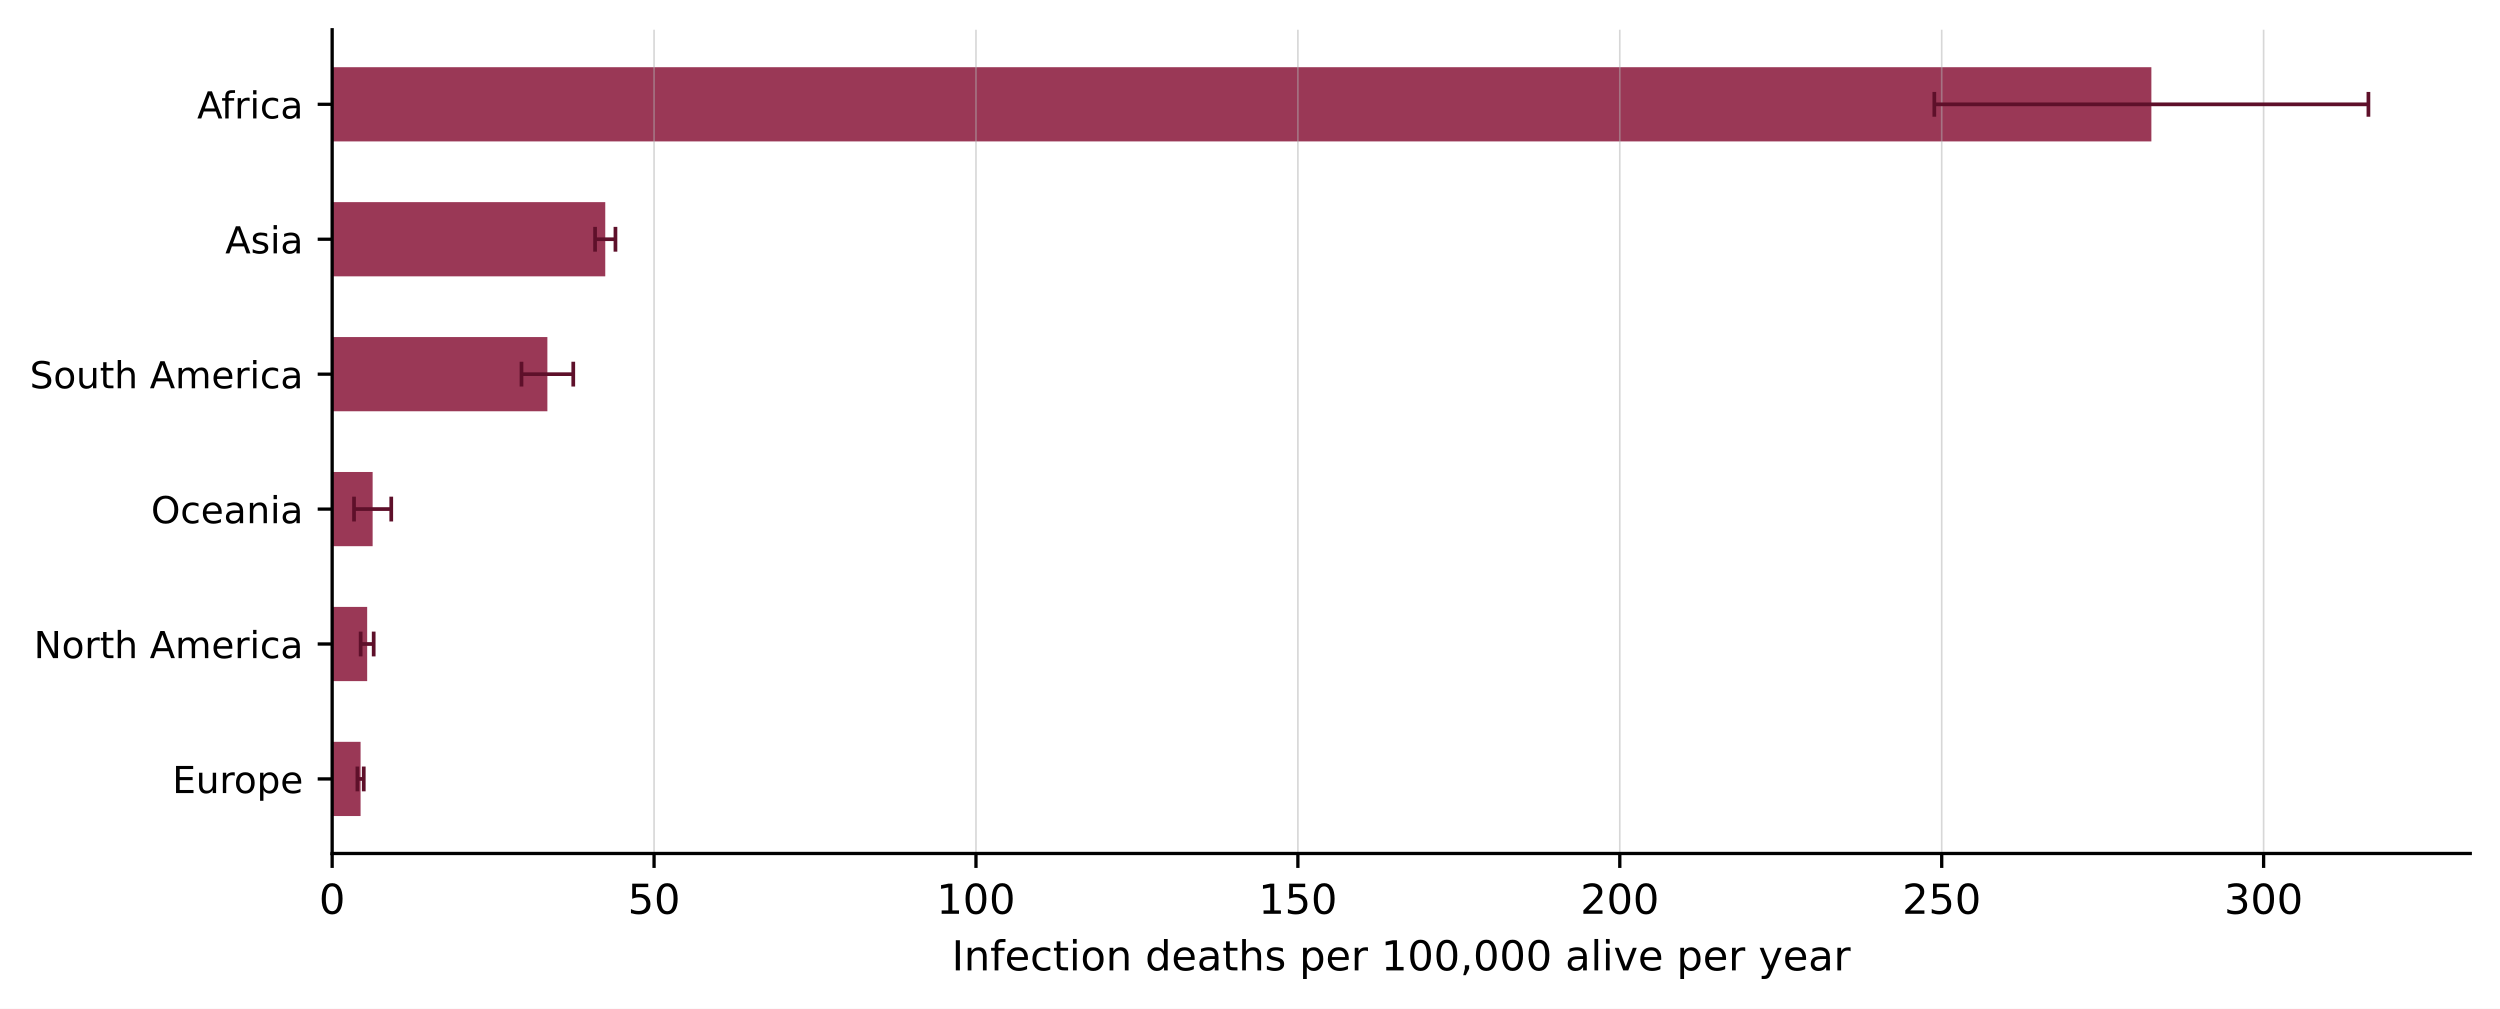
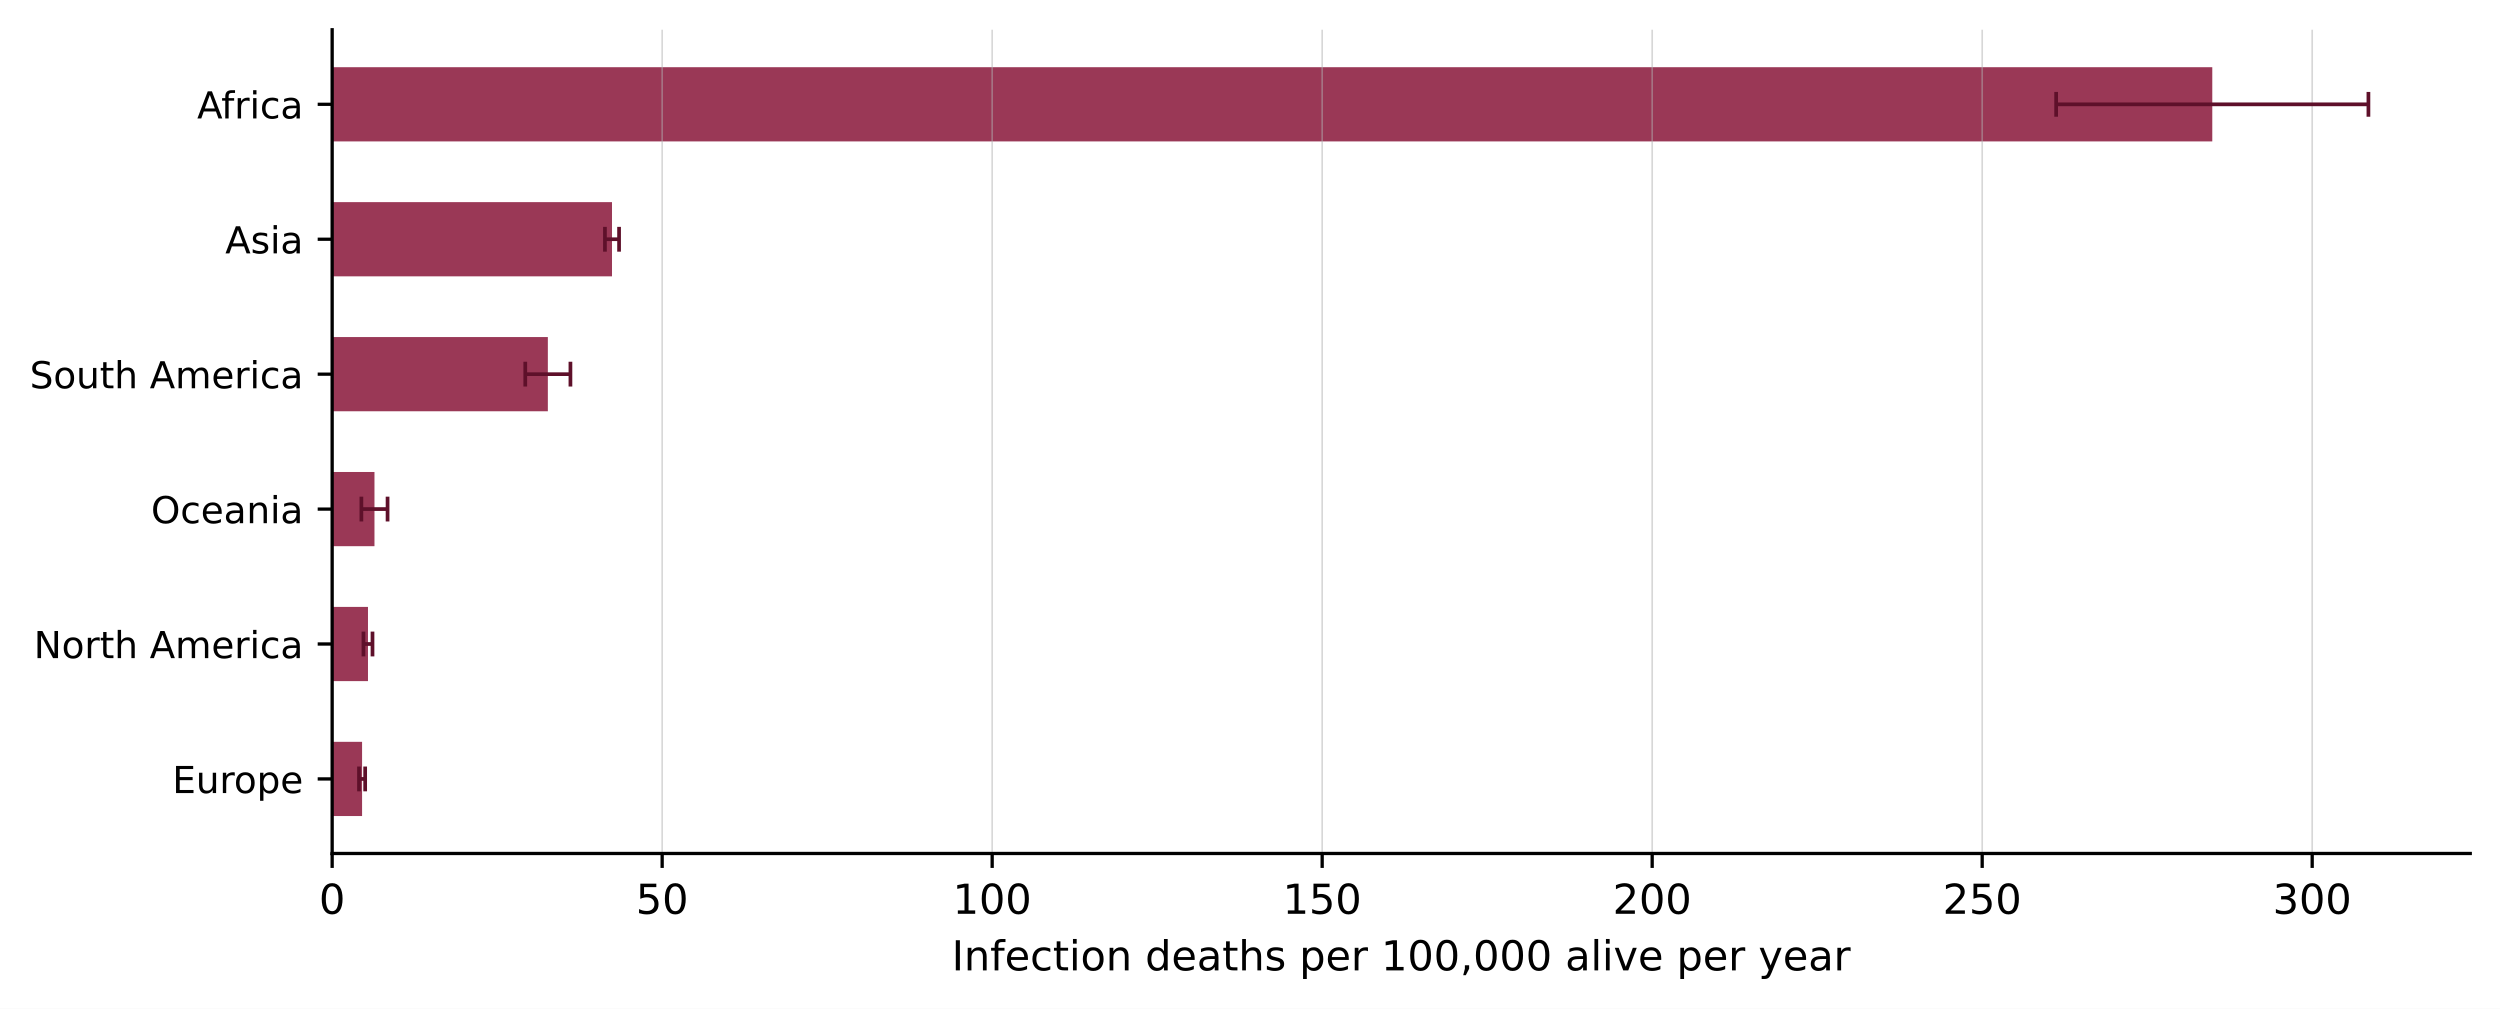
<svg xmlns="http://www.w3.org/2000/svg" xmlns:xlink="http://www.w3.org/1999/xlink" width="604.702pt" height="243.996pt" viewBox="0 0 604.702 243.996" version="1.1">
  <defs>
    <style type="text/css">*{stroke-linejoin: round; stroke-linecap: butt}</style>
  </defs>
  <g id="figure_1">
    <g id="patch_1">
      <path d="M 0 243.996  L 604.702 243.996  L 604.702 0  L 0 0  z " style="fill: #ffffff" />
    </g>
    <g id="axes_1">
      <g id="patch_2">
        <path d="M 80.342 206.44  L 597.502 206.44  L 597.502 7.2  L 80.342 7.2  z " style="fill: #ffffff" />
      </g>
      <g id="patch_3">
-         <path d="M 80.342 197.384  L 87.218 197.384  L 87.218 179.434  L 80.342 179.434  z " clip-path="url(#p9ab8baaf8f)" style="fill: #8c1d40; opacity: 0.88" />
+         <path d="M 80.342 197.384  L 87.579 197.384  L 87.579 179.434  L 80.342 179.434  z " clip-path="url(#pb5cfd53ee3)" style="fill: #8c1d40; opacity: 0.88" />
      </g>
      <g id="patch_4">
-         <path d="M 80.342 164.748  L 88.811 164.748  L 88.811 146.799  L 80.342 146.799  z " clip-path="url(#p9ab8baaf8f)" style="fill: #8c1d40; opacity: 0.88" />
+         <path d="M 80.342 164.748  L 89.006 164.748  L 89.006 146.799  L 80.342 146.799  z " clip-path="url(#pb5cfd53ee3)" style="fill: #8c1d40; opacity: 0.88" />
      </g>
      <g id="patch_5">
-         <path d="M 80.342 132.113  L 90.133 132.113  L 90.133 114.163  L 80.342 114.163  z " clip-path="url(#p9ab8baaf8f)" style="fill: #8c1d40; opacity: 0.88" />
+         <path d="M 80.342 132.113  L 90.577 132.113  L 90.577 114.163  L 80.342 114.163  z " clip-path="url(#pb5cfd53ee3)" style="fill: #8c1d40; opacity: 0.88" />
      </g>
      <g id="patch_6">
-         <path d="M 80.342 99.477  L 132.401 99.477  L 132.401 81.527  L 80.342 81.527  z " clip-path="url(#p9ab8baaf8f)" style="fill: #8c1d40; opacity: 0.88" />
+         <path d="M 80.342 99.477  L 132.514 99.477  L 132.514 81.527  L 80.342 81.527  z " clip-path="url(#pb5cfd53ee3)" style="fill: #8c1d40; opacity: 0.88" />
      </g>
      <g id="patch_7">
-         <path d="M 80.342 66.841  L 146.401 66.841  L 146.401 48.892  L 80.342 48.892  z " clip-path="url(#p9ab8baaf8f)" style="fill: #8c1d40; opacity: 0.88" />
+         <path d="M 80.342 66.841  L 148.032 66.841  L 148.032 48.892  L 80.342 48.892  z " clip-path="url(#pb5cfd53ee3)" style="fill: #8c1d40; opacity: 0.88" />
      </g>
      <g id="patch_8">
-         <path d="M 80.342 34.206  L 520.376 34.206  L 520.376 16.256  L 80.342 16.256  z " clip-path="url(#p9ab8baaf8f)" style="fill: #8c1d40; opacity: 0.88" />
+         <path d="M 80.342 34.206  L 535.108 34.206  L 535.108 16.256  L 80.342 16.256  z " clip-path="url(#pb5cfd53ee3)" style="fill: #8c1d40; opacity: 0.88" />
      </g>
      <g id="matplotlib.axis_1">
        <g id="xtick_1">
          <g id="line2d_1">
-             <path d="M 80.342 206.44  L 80.342 7.2  " clip-path="url(#p9ab8baaf8f)" style="fill: none; stroke: #b0b0b0; stroke-opacity: 0.5; stroke-width: 0.4; stroke-linecap: square" />
+             <path d="M 80.342 206.44  L 80.342 7.2  " clip-path="url(#pb5cfd53ee3)" style="fill: none; stroke: #b0b0b0; stroke-opacity: 0.5; stroke-width: 0.4; stroke-linecap: square" />
          </g>
          <g id="line2d_2">
            <defs>
-               <path id="m56ded2f910" d="M 0 0  L 0 3.5  " style="stroke: #000000; stroke-width: 0.8" />
+               <path id="m23e69b5bf8" d="M 0 0  L 0 3.5  " style="stroke: #000000; stroke-width: 0.8" />
            </defs>
            <g>
-               <use xlink:href="#m56ded2f910" x="80.342" y="206.44" style="stroke: #000000; stroke-width: 0.8" />
+               <use xlink:href="#m23e69b5bf8" x="80.342" y="206.44" style="stroke: #000000; stroke-width: 0.8" />
            </g>
          </g>
          <g id="text_1">
            <g transform="translate(77.16031 221.0384) scale(0.1 -0.1)">
              <defs>
                <path id="DejaVuSans-30" d="M 2034 4250  Q 1547 4250 1301 3770  Q 1056 3291 1056 2328  Q 1056 1369 1301 889  Q 1547 409 2034 409  Q 2525 409 2770 889  Q 3016 1369 3016 2328  Q 3016 3291 2770 3770  Q 2525 4250 2034 4250  z M 2034 4750  Q 2819 4750 3233 4129  Q 3647 3509 3647 2328  Q 3647 1150 3233 529  Q 2819 -91 2034 -91  Q 1250 -91 836 529  Q 422 1150 422 2328  Q 422 3509 836 4129  Q 1250 4750 2034 4750  z " transform="scale(0.015625)" />
              </defs>
              <use xlink:href="#DejaVuSans-30" />
            </g>
          </g>
        </g>
        <g id="xtick_2">
          <g id="line2d_3">
-             <path d="M 158.205 206.44  L 158.205 7.2  " clip-path="url(#p9ab8baaf8f)" style="fill: none; stroke: #b0b0b0; stroke-opacity: 0.5; stroke-width: 0.4; stroke-linecap: square" />
+             <path d="M 160.164 206.44  L 160.164 7.2  " clip-path="url(#pb5cfd53ee3)" style="fill: none; stroke: #b0b0b0; stroke-opacity: 0.5; stroke-width: 0.4; stroke-linecap: square" />
          </g>
          <g id="line2d_4">
            <g>
-               <use xlink:href="#m56ded2f910" x="158.205" y="206.44" style="stroke: #000000; stroke-width: 0.8" />
+               <use xlink:href="#m23e69b5bf8" x="160.164" y="206.44" style="stroke: #000000; stroke-width: 0.8" />
            </g>
          </g>
          <g id="text_2">
-             <g transform="translate(151.843 221.0384) scale(0.1 -0.1)">
+             <g transform="translate(153.8011 221.0384) scale(0.1 -0.1)">
              <defs>
                <path id="DejaVuSans-35" d="M 691 4666  L 3169 4666  L 3169 4134  L 1269 4134  L 1269 2991  Q 1406 3038 1543 3061  Q 1681 3084 1819 3084  Q 2600 3084 3056 2656  Q 3513 2228 3513 1497  Q 3513 744 3044 326  Q 2575 -91 1722 -91  Q 1428 -91 1123 -41  Q 819 9 494 109  L 494 744  Q 775 591 1075 516  Q 1375 441 1709 441  Q 2250 441 2565 725  Q 2881 1009 2881 1497  Q 2881 1984 2565 2268  Q 2250 2553 1709 2553  Q 1456 2553 1204 2497  Q 953 2441 691 2322  L 691 4666  z " transform="scale(0.015625)" />
              </defs>
              <use xlink:href="#DejaVuSans-35" />
              <use xlink:href="#DejaVuSans-30" transform="translate(63.62305 0)" />
            </g>
          </g>
        </g>
        <g id="xtick_3">
          <g id="line2d_5">
-             <path d="M 236.069 206.44  L 236.069 7.2  " clip-path="url(#p9ab8baaf8f)" style="fill: none; stroke: #b0b0b0; stroke-opacity: 0.5; stroke-width: 0.4; stroke-linecap: square" />
+             <path d="M 239.986 206.44  L 239.986 7.2  " clip-path="url(#pb5cfd53ee3)" style="fill: none; stroke: #b0b0b0; stroke-opacity: 0.5; stroke-width: 0.4; stroke-linecap: square" />
          </g>
          <g id="line2d_6">
            <g>
-               <use xlink:href="#m56ded2f910" x="236.069" y="206.44" style="stroke: #000000; stroke-width: 0.8" />
+               <use xlink:href="#m23e69b5bf8" x="239.986" y="206.44" style="stroke: #000000; stroke-width: 0.8" />
            </g>
          </g>
          <g id="text_3">
-             <g transform="translate(226.5256 221.0384) scale(0.1 -0.1)">
+             <g transform="translate(230.4419 221.0384) scale(0.1 -0.1)">
              <defs>
                <path id="DejaVuSans-31" d="M 794 531  L 1825 531  L 1825 4091  L 703 3866  L 703 4441  L 1819 4666  L 2450 4666  L 2450 531  L 3481 531  L 3481 0  L 794 0  L 794 531  z " transform="scale(0.015625)" />
              </defs>
              <use xlink:href="#DejaVuSans-31" />
              <use xlink:href="#DejaVuSans-30" transform="translate(63.62305 0)" />
              <use xlink:href="#DejaVuSans-30" transform="translate(127.2461 0)" />
            </g>
          </g>
        </g>
        <g id="xtick_4">
          <g id="line2d_7">
-             <path d="M 313.933 206.44  L 313.933 7.2  " clip-path="url(#p9ab8baaf8f)" style="fill: none; stroke: #b0b0b0; stroke-opacity: 0.5; stroke-width: 0.4; stroke-linecap: square" />
+             <path d="M 319.808 206.44  L 319.808 7.2  " clip-path="url(#pb5cfd53ee3)" style="fill: none; stroke: #b0b0b0; stroke-opacity: 0.5; stroke-width: 0.4; stroke-linecap: square" />
          </g>
          <g id="line2d_8">
            <g>
-               <use xlink:href="#m56ded2f910" x="313.933" y="206.44" style="stroke: #000000; stroke-width: 0.8" />
+               <use xlink:href="#m23e69b5bf8" x="319.808" y="206.44" style="stroke: #000000; stroke-width: 0.8" />
            </g>
          </g>
          <g id="text_4">
-             <g transform="translate(304.3895 221.0384) scale(0.1 -0.1)">
+             <g transform="translate(310.264 221.0384) scale(0.1 -0.1)">
              <use xlink:href="#DejaVuSans-31" />
              <use xlink:href="#DejaVuSans-35" transform="translate(63.62305 0)" />
              <use xlink:href="#DejaVuSans-30" transform="translate(127.2461 0)" />
            </g>
          </g>
        </g>
        <g id="xtick_5">
          <g id="line2d_9">
-             <path d="M 391.797 206.44  L 391.797 7.2  " clip-path="url(#p9ab8baaf8f)" style="fill: none; stroke: #b0b0b0; stroke-opacity: 0.5; stroke-width: 0.4; stroke-linecap: square" />
+             <path d="M 399.63 206.44  L 399.63 7.2  " clip-path="url(#pb5cfd53ee3)" style="fill: none; stroke: #b0b0b0; stroke-opacity: 0.5; stroke-width: 0.4; stroke-linecap: square" />
          </g>
          <g id="line2d_10">
            <g>
-               <use xlink:href="#m56ded2f910" x="391.797" y="206.44" style="stroke: #000000; stroke-width: 0.8" />
+               <use xlink:href="#m23e69b5bf8" x="399.63" y="206.44" style="stroke: #000000; stroke-width: 0.8" />
            </g>
          </g>
          <g id="text_5">
-             <g transform="translate(382.2534 221.0384) scale(0.1 -0.1)">
+             <g transform="translate(390.0861 221.0384) scale(0.1 -0.1)">
              <defs>
                <path id="DejaVuSans-32" d="M 1228 531  L 3431 531  L 3431 0  L 469 0  L 469 531  Q 828 903 1448 1529  Q 2069 2156 2228 2338  Q 2531 2678 2651 2914  Q 2772 3150 2772 3378  Q 2772 3750 2511 3984  Q 2250 4219 1831 4219  Q 1534 4219 1204 4116  Q 875 4013 500 3803  L 500 4441  Q 881 4594 1212 4672  Q 1544 4750 1819 4750  Q 2544 4750 2975 4387  Q 3406 4025 3406 3419  Q 3406 3131 3298 2873  Q 3191 2616 2906 2266  Q 2828 2175 2409 1742  Q 1991 1309 1228 531  z " transform="scale(0.015625)" />
              </defs>
              <use xlink:href="#DejaVuSans-32" />
              <use xlink:href="#DejaVuSans-30" transform="translate(63.62305 0)" />
              <use xlink:href="#DejaVuSans-30" transform="translate(127.2461 0)" />
            </g>
          </g>
        </g>
        <g id="xtick_6">
          <g id="line2d_11">
-             <path d="M 469.661 206.44  L 469.661 7.2  " clip-path="url(#p9ab8baaf8f)" style="fill: none; stroke: #b0b0b0; stroke-opacity: 0.5; stroke-width: 0.4; stroke-linecap: square" />
+             <path d="M 479.452 206.44  L 479.452 7.2  " clip-path="url(#pb5cfd53ee3)" style="fill: none; stroke: #b0b0b0; stroke-opacity: 0.5; stroke-width: 0.4; stroke-linecap: square" />
          </g>
          <g id="line2d_12">
            <g>
-               <use xlink:href="#m56ded2f910" x="469.661" y="206.44" style="stroke: #000000; stroke-width: 0.8" />
+               <use xlink:href="#m23e69b5bf8" x="479.452" y="206.44" style="stroke: #000000; stroke-width: 0.8" />
            </g>
          </g>
          <g id="text_6">
-             <g transform="translate(460.1173 221.0384) scale(0.1 -0.1)">
+             <g transform="translate(469.9081 221.0384) scale(0.1 -0.1)">
              <use xlink:href="#DejaVuSans-32" />
              <use xlink:href="#DejaVuSans-35" transform="translate(63.62305 0)" />
              <use xlink:href="#DejaVuSans-30" transform="translate(127.2461 0)" />
            </g>
          </g>
        </g>
        <g id="xtick_7">
          <g id="line2d_13">
-             <path d="M 547.525 206.44  L 547.525 7.2  " clip-path="url(#p9ab8baaf8f)" style="fill: none; stroke: #b0b0b0; stroke-opacity: 0.5; stroke-width: 0.4; stroke-linecap: square" />
+             <path d="M 559.274 206.44  L 559.274 7.2  " clip-path="url(#pb5cfd53ee3)" style="fill: none; stroke: #b0b0b0; stroke-opacity: 0.5; stroke-width: 0.4; stroke-linecap: square" />
          </g>
          <g id="line2d_14">
            <g>
-               <use xlink:href="#m56ded2f910" x="547.525" y="206.44" style="stroke: #000000; stroke-width: 0.8" />
+               <use xlink:href="#m23e69b5bf8" x="559.274" y="206.44" style="stroke: #000000; stroke-width: 0.8" />
            </g>
          </g>
          <g id="text_7">
-             <g transform="translate(537.9812 221.0384) scale(0.1 -0.1)">
+             <g transform="translate(549.7302 221.0384) scale(0.1 -0.1)">
              <defs>
                <path id="DejaVuSans-33" d="M 2597 2516  Q 3050 2419 3304 2112  Q 3559 1806 3559 1356  Q 3559 666 3084 287  Q 2609 -91 1734 -91  Q 1441 -91 1130 -33  Q 819 25 488 141  L 488 750  Q 750 597 1062 519  Q 1375 441 1716 441  Q 2309 441 2620 675  Q 2931 909 2931 1356  Q 2931 1769 2642 2001  Q 2353 2234 1838 2234  L 1294 2234  L 1294 2753  L 1863 2753  Q 2328 2753 2575 2939  Q 2822 3125 2822 3475  Q 2822 3834 2567 4026  Q 2313 4219 1838 4219  Q 1578 4219 1281 4162  Q 984 4106 628 3988  L 628 4550  Q 988 4650 1302 4700  Q 1616 4750 1894 4750  Q 2613 4750 3031 4423  Q 3450 4097 3450 3541  Q 3450 3153 3228 2886  Q 3006 2619 2597 2516  z " transform="scale(0.015625)" />
              </defs>
              <use xlink:href="#DejaVuSans-33" />
              <use xlink:href="#DejaVuSans-30" transform="translate(63.62305 0)" />
              <use xlink:href="#DejaVuSans-30" transform="translate(127.2461 0)" />
            </g>
          </g>
        </g>
        <g id="text_8">
          <g transform="translate(230.2091 234.7166) scale(0.1 -0.1)">
            <defs>
              <path id="DejaVuSans-49" d="M 628 4666  L 1259 4666  L 1259 0  L 628 0  L 628 4666  z " transform="scale(0.015625)" />
              <path id="DejaVuSans-6e" d="M 3513 2113  L 3513 0  L 2938 0  L 2938 2094  Q 2938 2591 2744 2837  Q 2550 3084 2163 3084  Q 1697 3084 1428 2787  Q 1159 2491 1159 1978  L 1159 0  L 581 0  L 581 3500  L 1159 3500  L 1159 2956  Q 1366 3272 1645 3428  Q 1925 3584 2291 3584  Q 2894 3584 3203 3211  Q 3513 2838 3513 2113  z " transform="scale(0.015625)" />
              <path id="DejaVuSans-66" d="M 2375 4863  L 2375 4384  L 1825 4384  Q 1516 4384 1395 4259  Q 1275 4134 1275 3809  L 1275 3500  L 2222 3500  L 2222 3053  L 1275 3053  L 1275 0  L 697 0  L 697 3053  L 147 3053  L 147 3500  L 697 3500  L 697 3744  Q 697 4328 969 4595  Q 1241 4863 1831 4863  L 2375 4863  z " transform="scale(0.015625)" />
              <path id="DejaVuSans-65" d="M 3597 1894  L 3597 1613  L 953 1613  Q 991 1019 1311 708  Q 1631 397 2203 397  Q 2534 397 2845 478  Q 3156 559 3463 722  L 3463 178  Q 3153 47 2828 -22  Q 2503 -91 2169 -91  Q 1331 -91 842 396  Q 353 884 353 1716  Q 353 2575 817 3079  Q 1281 3584 2069 3584  Q 2775 3584 3186 3129  Q 3597 2675 3597 1894  z M 3022 2063  Q 3016 2534 2758 2815  Q 2500 3097 2075 3097  Q 1594 3097 1305 2825  Q 1016 2553 972 2059  L 3022 2063  z " transform="scale(0.015625)" />
              <path id="DejaVuSans-63" d="M 3122 3366  L 3122 2828  Q 2878 2963 2633 3030  Q 2388 3097 2138 3097  Q 1578 3097 1268 2742  Q 959 2388 959 1747  Q 959 1106 1268 751  Q 1578 397 2138 397  Q 2388 397 2633 464  Q 2878 531 3122 666  L 3122 134  Q 2881 22 2623 -34  Q 2366 -91 2075 -91  Q 1284 -91 818 406  Q 353 903 353 1747  Q 353 2603 823 3093  Q 1294 3584 2113 3584  Q 2378 3584 2631 3529  Q 2884 3475 3122 3366  z " transform="scale(0.015625)" />
              <path id="DejaVuSans-74" d="M 1172 4494  L 1172 3500  L 2356 3500  L 2356 3053  L 1172 3053  L 1172 1153  Q 1172 725 1289 603  Q 1406 481 1766 481  L 2356 481  L 2356 0  L 1766 0  Q 1100 0 847 248  Q 594 497 594 1153  L 594 3053  L 172 3053  L 172 3500  L 594 3500  L 594 4494  L 1172 4494  z " transform="scale(0.015625)" />
              <path id="DejaVuSans-69" d="M 603 3500  L 1178 3500  L 1178 0  L 603 0  L 603 3500  z M 603 4863  L 1178 4863  L 1178 4134  L 603 4134  L 603 4863  z " transform="scale(0.015625)" />
              <path id="DejaVuSans-6f" d="M 1959 3097  Q 1497 3097 1228 2736  Q 959 2375 959 1747  Q 959 1119 1226 758  Q 1494 397 1959 397  Q 2419 397 2687 759  Q 2956 1122 2956 1747  Q 2956 2369 2687 2733  Q 2419 3097 1959 3097  z M 1959 3584  Q 2709 3584 3137 3096  Q 3566 2609 3566 1747  Q 3566 888 3137 398  Q 2709 -91 1959 -91  Q 1206 -91 779 398  Q 353 888 353 1747  Q 353 2609 779 3096  Q 1206 3584 1959 3584  z " transform="scale(0.015625)" />
              <path id="DejaVuSans-20" transform="scale(0.015625)" />
              <path id="DejaVuSans-64" d="M 2906 2969  L 2906 4863  L 3481 4863  L 3481 0  L 2906 0  L 2906 525  Q 2725 213 2448 61  Q 2172 -91 1784 -91  Q 1150 -91 751 415  Q 353 922 353 1747  Q 353 2572 751 3078  Q 1150 3584 1784 3584  Q 2172 3584 2448 3432  Q 2725 3281 2906 2969  z M 947 1747  Q 947 1113 1208 752  Q 1469 391 1925 391  Q 2381 391 2643 752  Q 2906 1113 2906 1747  Q 2906 2381 2643 2742  Q 2381 3103 1925 3103  Q 1469 3103 1208 2742  Q 947 2381 947 1747  z " transform="scale(0.015625)" />
              <path id="DejaVuSans-61" d="M 2194 1759  Q 1497 1759 1228 1600  Q 959 1441 959 1056  Q 959 750 1161 570  Q 1363 391 1709 391  Q 2188 391 2477 730  Q 2766 1069 2766 1631  L 2766 1759  L 2194 1759  z M 3341 1997  L 3341 0  L 2766 0  L 2766 531  Q 2569 213 2275 61  Q 1981 -91 1556 -91  Q 1019 -91 701 211  Q 384 513 384 1019  Q 384 1609 779 1909  Q 1175 2209 1959 2209  L 2766 2209  L 2766 2266  Q 2766 2663 2505 2880  Q 2244 3097 1772 3097  Q 1472 3097 1187 3025  Q 903 2953 641 2809  L 641 3341  Q 956 3463 1253 3523  Q 1550 3584 1831 3584  Q 2591 3584 2966 3190  Q 3341 2797 3341 1997  z " transform="scale(0.015625)" />
              <path id="DejaVuSans-68" d="M 3513 2113  L 3513 0  L 2938 0  L 2938 2094  Q 2938 2591 2744 2837  Q 2550 3084 2163 3084  Q 1697 3084 1428 2787  Q 1159 2491 1159 1978  L 1159 0  L 581 0  L 581 4863  L 1159 4863  L 1159 2956  Q 1366 3272 1645 3428  Q 1925 3584 2291 3584  Q 2894 3584 3203 3211  Q 3513 2838 3513 2113  z " transform="scale(0.015625)" />
              <path id="DejaVuSans-73" d="M 2834 3397  L 2834 2853  Q 2591 2978 2328 3040  Q 2066 3103 1784 3103  Q 1356 3103 1142 2972  Q 928 2841 928 2578  Q 928 2378 1081 2264  Q 1234 2150 1697 2047  L 1894 2003  Q 2506 1872 2764 1633  Q 3022 1394 3022 966  Q 3022 478 2636 193  Q 2250 -91 1575 -91  Q 1294 -91 989 -36  Q 684 19 347 128  L 347 722  Q 666 556 975 473  Q 1284 391 1588 391  Q 1994 391 2212 530  Q 2431 669 2431 922  Q 2431 1156 2273 1281  Q 2116 1406 1581 1522  L 1381 1569  Q 847 1681 609 1914  Q 372 2147 372 2553  Q 372 3047 722 3315  Q 1072 3584 1716 3584  Q 2034 3584 2315 3537  Q 2597 3491 2834 3397  z " transform="scale(0.015625)" />
              <path id="DejaVuSans-70" d="M 1159 525  L 1159 -1331  L 581 -1331  L 581 3500  L 1159 3500  L 1159 2969  Q 1341 3281 1617 3432  Q 1894 3584 2278 3584  Q 2916 3584 3314 3078  Q 3713 2572 3713 1747  Q 3713 922 3314 415  Q 2916 -91 2278 -91  Q 1894 -91 1617 61  Q 1341 213 1159 525  z M 3116 1747  Q 3116 2381 2855 2742  Q 2594 3103 2138 3103  Q 1681 3103 1420 2742  Q 1159 2381 1159 1747  Q 1159 1113 1420 752  Q 1681 391 2138 391  Q 2594 391 2855 752  Q 3116 1113 3116 1747  z " transform="scale(0.015625)" />
              <path id="DejaVuSans-72" d="M 2631 2963  Q 2534 3019 2420 3045  Q 2306 3072 2169 3072  Q 1681 3072 1420 2755  Q 1159 2438 1159 1844  L 1159 0  L 581 0  L 581 3500  L 1159 3500  L 1159 2956  Q 1341 3275 1631 3429  Q 1922 3584 2338 3584  Q 2397 3584 2469 3576  Q 2541 3569 2628 3553  L 2631 2963  z " transform="scale(0.015625)" />
              <path id="DejaVuSans-2c" d="M 750 794  L 1409 794  L 1409 256  L 897 -744  L 494 -744  L 750 256  L 750 794  z " transform="scale(0.015625)" />
              <path id="DejaVuSans-6c" d="M 603 4863  L 1178 4863  L 1178 0  L 603 0  L 603 4863  z " transform="scale(0.015625)" />
              <path id="DejaVuSans-76" d="M 191 3500  L 800 3500  L 1894 563  L 2988 3500  L 3597 3500  L 2284 0  L 1503 0  L 191 3500  z " transform="scale(0.015625)" />
              <path id="DejaVuSans-79" d="M 2059 -325  Q 1816 -950 1584 -1140  Q 1353 -1331 966 -1331  L 506 -1331  L 506 -850  L 844 -850  Q 1081 -850 1212 -737  Q 1344 -625 1503 -206  L 1606 56  L 191 3500  L 800 3500  L 1894 763  L 2988 3500  L 3597 3500  L 2059 -325  z " transform="scale(0.015625)" />
            </defs>
            <use xlink:href="#DejaVuSans-49" />
            <use xlink:href="#DejaVuSans-6e" transform="translate(29.49219 0)" />
            <use xlink:href="#DejaVuSans-66" transform="translate(92.87109 0)" />
            <use xlink:href="#DejaVuSans-65" transform="translate(128.0762 0)" />
            <use xlink:href="#DejaVuSans-63" transform="translate(189.5996 0)" />
            <use xlink:href="#DejaVuSans-74" transform="translate(244.5801 0)" />
            <use xlink:href="#DejaVuSans-69" transform="translate(283.7891 0)" />
            <use xlink:href="#DejaVuSans-6f" transform="translate(311.5723 0)" />
            <use xlink:href="#DejaVuSans-6e" transform="translate(372.7539 0)" />
            <use xlink:href="#DejaVuSans-20" transform="translate(436.1328 0)" />
            <use xlink:href="#DejaVuSans-64" transform="translate(467.9199 0)" />
            <use xlink:href="#DejaVuSans-65" transform="translate(531.3965 0)" />
            <use xlink:href="#DejaVuSans-61" transform="translate(592.9199 0)" />
            <use xlink:href="#DejaVuSans-74" transform="translate(654.1992 0)" />
            <use xlink:href="#DejaVuSans-68" transform="translate(693.4082 0)" />
            <use xlink:href="#DejaVuSans-73" transform="translate(756.7871 0)" />
            <use xlink:href="#DejaVuSans-20" transform="translate(808.8867 0)" />
            <use xlink:href="#DejaVuSans-70" transform="translate(840.6738 0)" />
            <use xlink:href="#DejaVuSans-65" transform="translate(904.1504 0)" />
            <use xlink:href="#DejaVuSans-72" transform="translate(965.6738 0)" />
            <use xlink:href="#DejaVuSans-20" transform="translate(1006.787 0)" />
            <use xlink:href="#DejaVuSans-31" transform="translate(1038.574 0)" />
            <use xlink:href="#DejaVuSans-30" transform="translate(1102.197 0)" />
            <use xlink:href="#DejaVuSans-30" transform="translate(1165.82 0)" />
            <use xlink:href="#DejaVuSans-2c" transform="translate(1229.443 0)" />
            <use xlink:href="#DejaVuSans-30" transform="translate(1261.23 0)" />
            <use xlink:href="#DejaVuSans-30" transform="translate(1324.854 0)" />
            <use xlink:href="#DejaVuSans-30" transform="translate(1388.477 0)" />
            <use xlink:href="#DejaVuSans-20" transform="translate(1452.1 0)" />
            <use xlink:href="#DejaVuSans-61" transform="translate(1483.887 0)" />
            <use xlink:href="#DejaVuSans-6c" transform="translate(1545.166 0)" />
            <use xlink:href="#DejaVuSans-69" transform="translate(1572.949 0)" />
            <use xlink:href="#DejaVuSans-76" transform="translate(1600.732 0)" />
            <use xlink:href="#DejaVuSans-65" transform="translate(1659.912 0)" />
            <use xlink:href="#DejaVuSans-20" transform="translate(1721.436 0)" />
            <use xlink:href="#DejaVuSans-70" transform="translate(1753.223 0)" />
            <use xlink:href="#DejaVuSans-65" transform="translate(1816.699 0)" />
            <use xlink:href="#DejaVuSans-72" transform="translate(1878.223 0)" />
            <use xlink:href="#DejaVuSans-20" transform="translate(1919.336 0)" />
            <use xlink:href="#DejaVuSans-79" transform="translate(1951.123 0)" />
            <use xlink:href="#DejaVuSans-65" transform="translate(2010.303 0)" />
            <use xlink:href="#DejaVuSans-61" transform="translate(2071.826 0)" />
            <use xlink:href="#DejaVuSans-72" transform="translate(2133.105 0)" />
          </g>
        </g>
      </g>
      <g id="matplotlib.axis_2">
        <g id="ytick_1">
          <g id="line2d_15">
            <defs>
-               <path id="ma37e44d2d7" d="M 0 0  L -3.5 0  " style="stroke: #000000; stroke-width: 0.8" />
+               <path id="mccd98dd2c6" d="M 0 0  L -3.5 0  " style="stroke: #000000; stroke-width: 0.8" />
            </defs>
            <g>
-               <use xlink:href="#ma37e44d2d7" x="80.342" y="188.409" style="stroke: #000000; stroke-width: 0.8" />
+               <use xlink:href="#mccd98dd2c6" x="80.342" y="188.409" style="stroke: #000000; stroke-width: 0.8" />
            </g>
          </g>
          <g id="text_9">
            <g transform="translate(41.69531 191.8282) scale(0.09 -0.09)">
              <defs>
                <path id="DejaVuSans-45" d="M 628 4666  L 3578 4666  L 3578 4134  L 1259 4134  L 1259 2753  L 3481 2753  L 3481 2222  L 1259 2222  L 1259 531  L 3634 531  L 3634 0  L 628 0  L 628 4666  z " transform="scale(0.015625)" />
                <path id="DejaVuSans-75" d="M 544 1381  L 544 3500  L 1119 3500  L 1119 1403  Q 1119 906 1312 657  Q 1506 409 1894 409  Q 2359 409 2629 706  Q 2900 1003 2900 1516  L 2900 3500  L 3475 3500  L 3475 0  L 2900 0  L 2900 538  Q 2691 219 2414 64  Q 2138 -91 1772 -91  Q 1169 -91 856 284  Q 544 659 544 1381  z M 1991 3584  L 1991 3584  z " transform="scale(0.015625)" />
              </defs>
              <use xlink:href="#DejaVuSans-45" />
              <use xlink:href="#DejaVuSans-75" transform="translate(63.18359 0)" />
              <use xlink:href="#DejaVuSans-72" transform="translate(126.5625 0)" />
              <use xlink:href="#DejaVuSans-6f" transform="translate(165.4258 0)" />
              <use xlink:href="#DejaVuSans-70" transform="translate(226.6074 0)" />
              <use xlink:href="#DejaVuSans-65" transform="translate(290.084 0)" />
            </g>
          </g>
        </g>
        <g id="ytick_2">
          <g id="line2d_16">
            <g>
-               <use xlink:href="#ma37e44d2d7" x="80.342" y="155.773" style="stroke: #000000; stroke-width: 0.8" />
+               <use xlink:href="#mccd98dd2c6" x="80.342" y="155.773" style="stroke: #000000; stroke-width: 0.8" />
            </g>
          </g>
          <g id="text_10">
            <g transform="translate(8.184375 159.1926) scale(0.09 -0.09)">
              <defs>
                <path id="DejaVuSans-4e" d="M 628 4666  L 1478 4666  L 3547 763  L 3547 4666  L 4159 4666  L 4159 0  L 3309 0  L 1241 3903  L 1241 0  L 628 0  L 628 4666  z " transform="scale(0.015625)" />
                <path id="DejaVuSans-41" d="M 2188 4044  L 1331 1722  L 3047 1722  L 2188 4044  z M 1831 4666  L 2547 4666  L 4325 0  L 3669 0  L 3244 1197  L 1141 1197  L 716 0  L 50 0  L 1831 4666  z " transform="scale(0.015625)" />
                <path id="DejaVuSans-6d" d="M 3328 2828  Q 3544 3216 3844 3400  Q 4144 3584 4550 3584  Q 5097 3584 5394 3201  Q 5691 2819 5691 2113  L 5691 0  L 5113 0  L 5113 2094  Q 5113 2597 4934 2840  Q 4756 3084 4391 3084  Q 3944 3084 3684 2787  Q 3425 2491 3425 1978  L 3425 0  L 2847 0  L 2847 2094  Q 2847 2600 2669 2842  Q 2491 3084 2119 3084  Q 1678 3084 1418 2786  Q 1159 2488 1159 1978  L 1159 0  L 581 0  L 581 3500  L 1159 3500  L 1159 2956  Q 1356 3278 1631 3431  Q 1906 3584 2284 3584  Q 2666 3584 2933 3390  Q 3200 3197 3328 2828  z " transform="scale(0.015625)" />
              </defs>
              <use xlink:href="#DejaVuSans-4e" />
              <use xlink:href="#DejaVuSans-6f" transform="translate(74.80469 0)" />
              <use xlink:href="#DejaVuSans-72" transform="translate(135.9863 0)" />
              <use xlink:href="#DejaVuSans-74" transform="translate(177.0996 0)" />
              <use xlink:href="#DejaVuSans-68" transform="translate(216.3086 0)" />
              <use xlink:href="#DejaVuSans-20" transform="translate(279.6875 0)" />
              <use xlink:href="#DejaVuSans-41" transform="translate(311.4746 0)" />
              <use xlink:href="#DejaVuSans-6d" transform="translate(379.8828 0)" />
              <use xlink:href="#DejaVuSans-65" transform="translate(477.2949 0)" />
              <use xlink:href="#DejaVuSans-72" transform="translate(538.8184 0)" />
              <use xlink:href="#DejaVuSans-69" transform="translate(579.9316 0)" />
              <use xlink:href="#DejaVuSans-63" transform="translate(607.7148 0)" />
              <use xlink:href="#DejaVuSans-61" transform="translate(662.6953 0)" />
            </g>
          </g>
        </g>
        <g id="ytick_3">
          <g id="line2d_17">
            <g>
-               <use xlink:href="#ma37e44d2d7" x="80.342" y="123.138" style="stroke: #000000; stroke-width: 0.8" />
+               <use xlink:href="#mccd98dd2c6" x="80.342" y="123.138" style="stroke: #000000; stroke-width: 0.8" />
            </g>
          </g>
          <g id="text_11">
            <g transform="translate(36.53578 126.5571) scale(0.09 -0.09)">
              <defs>
                <path id="DejaVuSans-4f" d="M 2522 4238  Q 1834 4238 1429 3725  Q 1025 3213 1025 2328  Q 1025 1447 1429 934  Q 1834 422 2522 422  Q 3209 422 3611 934  Q 4013 1447 4013 2328  Q 4013 3213 3611 3725  Q 3209 4238 2522 4238  z M 2522 4750  Q 3503 4750 4090 4092  Q 4678 3434 4678 2328  Q 4678 1225 4090 567  Q 3503 -91 2522 -91  Q 1538 -91 948 565  Q 359 1222 359 2328  Q 359 3434 948 4092  Q 1538 4750 2522 4750  z " transform="scale(0.015625)" />
              </defs>
              <use xlink:href="#DejaVuSans-4f" />
              <use xlink:href="#DejaVuSans-63" transform="translate(78.71094 0)" />
              <use xlink:href="#DejaVuSans-65" transform="translate(133.6914 0)" />
              <use xlink:href="#DejaVuSans-61" transform="translate(195.2148 0)" />
              <use xlink:href="#DejaVuSans-6e" transform="translate(256.4941 0)" />
              <use xlink:href="#DejaVuSans-69" transform="translate(319.873 0)" />
              <use xlink:href="#DejaVuSans-61" transform="translate(347.6562 0)" />
            </g>
          </g>
        </g>
        <g id="ytick_4">
          <g id="line2d_18">
            <g>
-               <use xlink:href="#ma37e44d2d7" x="80.342" y="90.502" style="stroke: #000000; stroke-width: 0.8" />
+               <use xlink:href="#mccd98dd2c6" x="80.342" y="90.502" style="stroke: #000000; stroke-width: 0.8" />
            </g>
          </g>
          <g id="text_12">
            <g transform="translate(7.2 93.92153) scale(0.09 -0.09)">
              <defs>
                <path id="DejaVuSans-53" d="M 3425 4513  L 3425 3897  Q 3066 4069 2747 4153  Q 2428 4238 2131 4238  Q 1616 4238 1336 4038  Q 1056 3838 1056 3469  Q 1056 3159 1242 3001  Q 1428 2844 1947 2747  L 2328 2669  Q 3034 2534 3370 2195  Q 3706 1856 3706 1288  Q 3706 609 3251 259  Q 2797 -91 1919 -91  Q 1588 -91 1214 -16  Q 841 59 441 206  L 441 856  Q 825 641 1194 531  Q 1563 422 1919 422  Q 2459 422 2753 634  Q 3047 847 3047 1241  Q 3047 1584 2836 1778  Q 2625 1972 2144 2069  L 1759 2144  Q 1053 2284 737 2584  Q 422 2884 422 3419  Q 422 4038 858 4394  Q 1294 4750 2059 4750  Q 2388 4750 2728 4690  Q 3069 4631 3425 4513  z " transform="scale(0.015625)" />
              </defs>
              <use xlink:href="#DejaVuSans-53" />
              <use xlink:href="#DejaVuSans-6f" transform="translate(63.47656 0)" />
              <use xlink:href="#DejaVuSans-75" transform="translate(124.6582 0)" />
              <use xlink:href="#DejaVuSans-74" transform="translate(188.0371 0)" />
              <use xlink:href="#DejaVuSans-68" transform="translate(227.2461 0)" />
              <use xlink:href="#DejaVuSans-20" transform="translate(290.625 0)" />
              <use xlink:href="#DejaVuSans-41" transform="translate(322.4121 0)" />
              <use xlink:href="#DejaVuSans-6d" transform="translate(390.8203 0)" />
              <use xlink:href="#DejaVuSans-65" transform="translate(488.2324 0)" />
              <use xlink:href="#DejaVuSans-72" transform="translate(549.7559 0)" />
              <use xlink:href="#DejaVuSans-69" transform="translate(590.8691 0)" />
              <use xlink:href="#DejaVuSans-63" transform="translate(618.6523 0)" />
              <use xlink:href="#DejaVuSans-61" transform="translate(673.6328 0)" />
            </g>
          </g>
        </g>
        <g id="ytick_5">
          <g id="line2d_19">
            <g>
-               <use xlink:href="#ma37e44d2d7" x="80.342" y="57.867" style="stroke: #000000; stroke-width: 0.8" />
+               <use xlink:href="#mccd98dd2c6" x="80.342" y="57.867" style="stroke: #000000; stroke-width: 0.8" />
            </g>
          </g>
          <g id="text_13">
            <g transform="translate(54.48094 61.28598) scale(0.09 -0.09)">
              <use xlink:href="#DejaVuSans-41" />
              <use xlink:href="#DejaVuSans-73" transform="translate(68.4082 0)" />
              <use xlink:href="#DejaVuSans-69" transform="translate(120.5078 0)" />
              <use xlink:href="#DejaVuSans-61" transform="translate(148.291 0)" />
            </g>
          </g>
        </g>
        <g id="ytick_6">
          <g id="line2d_20">
            <g>
-               <use xlink:href="#ma37e44d2d7" x="80.342" y="25.231" style="stroke: #000000; stroke-width: 0.8" />
+               <use xlink:href="#mccd98dd2c6" x="80.342" y="25.231" style="stroke: #000000; stroke-width: 0.8" />
            </g>
          </g>
          <g id="text_14">
            <g transform="translate(47.67891 28.65044) scale(0.09 -0.09)">
              <use xlink:href="#DejaVuSans-41" />
              <use xlink:href="#DejaVuSans-66" transform="translate(64.7832 0)" />
              <use xlink:href="#DejaVuSans-72" transform="translate(99.98828 0)" />
              <use xlink:href="#DejaVuSans-69" transform="translate(141.1016 0)" />
              <use xlink:href="#DejaVuSans-63" transform="translate(168.8848 0)" />
              <use xlink:href="#DejaVuSans-61" transform="translate(223.8652 0)" />
            </g>
          </g>
        </g>
      </g>
      <g id="LineCollection_1">
-         <path d="M 86.45 188.409  L 87.986 188.409  " clip-path="url(#p9ab8baaf8f)" style="fill: none; stroke: #5e102a; stroke-width: 0.9" />
-         <path d="M 87.234 155.773  L 90.388 155.773  " clip-path="url(#p9ab8baaf8f)" style="fill: none; stroke: #5e102a; stroke-width: 0.9" />
-         <path d="M 85.632 123.138  L 94.635 123.138  " clip-path="url(#p9ab8baaf8f)" style="fill: none; stroke: #5e102a; stroke-width: 0.9" />
-         <path d="M 126.14 90.502  L 138.662 90.502  " clip-path="url(#p9ab8baaf8f)" style="fill: none; stroke: #5e102a; stroke-width: 0.9" />
-         <path d="M 143.937 57.867  L 148.865 57.867  " clip-path="url(#p9ab8baaf8f)" style="fill: none; stroke: #5e102a; stroke-width: 0.9" />
-         <path d="M 467.876 25.231  L 572.875 25.231  " clip-path="url(#p9ab8baaf8f)" style="fill: none; stroke: #5e102a; stroke-width: 0.9" />
+         <path d="M 86.834 188.409  L 88.325 188.409  " clip-path="url(#pb5cfd53ee3)" style="fill: none; stroke: #5e102a; stroke-width: 0.9" />
+         <path d="M 87.912 155.773  L 90.1 155.773  " clip-path="url(#pb5cfd53ee3)" style="fill: none; stroke: #5e102a; stroke-width: 0.9" />
+         <path d="M 87.411 123.138  L 93.744 123.138  " clip-path="url(#pb5cfd53ee3)" style="fill: none; stroke: #5e102a; stroke-width: 0.9" />
+         <path d="M 127.053 90.502  L 137.976 90.502  " clip-path="url(#pb5cfd53ee3)" style="fill: none; stroke: #5e102a; stroke-width: 0.9" />
+         <path d="M 146.323 57.867  L 149.741 57.867  " clip-path="url(#pb5cfd53ee3)" style="fill: none; stroke: #5e102a; stroke-width: 0.9" />
+         <path d="M 497.342 25.231  L 572.875 25.231  " clip-path="url(#pb5cfd53ee3)" style="fill: none; stroke: #5e102a; stroke-width: 0.9" />
      </g>
      <g id="line2d_21">
        <defs>
-           <path id="m6e241ceaa9" d="M 0 3  L 0 -3  " style="stroke: #5e102a; stroke-width: 0.9" />
+           <path id="m292f7883d1" d="M 0 3  L 0 -3  " style="stroke: #5e102a; stroke-width: 0.9" />
        </defs>
-         <g clip-path="url(#p9ab8baaf8f)">
-           <use xlink:href="#m6e241ceaa9" x="86.45" y="188.409" style="fill: #1f77b4; stroke: #5e102a; stroke-width: 0.9" />
-           <use xlink:href="#m6e241ceaa9" x="87.234" y="155.773" style="fill: #1f77b4; stroke: #5e102a; stroke-width: 0.9" />
-           <use xlink:href="#m6e241ceaa9" x="85.632" y="123.138" style="fill: #1f77b4; stroke: #5e102a; stroke-width: 0.9" />
-           <use xlink:href="#m6e241ceaa9" x="126.14" y="90.502" style="fill: #1f77b4; stroke: #5e102a; stroke-width: 0.9" />
-           <use xlink:href="#m6e241ceaa9" x="143.937" y="57.867" style="fill: #1f77b4; stroke: #5e102a; stroke-width: 0.9" />
-           <use xlink:href="#m6e241ceaa9" x="467.876" y="25.231" style="fill: #1f77b4; stroke: #5e102a; stroke-width: 0.9" />
+         <g clip-path="url(#pb5cfd53ee3)">
+           <use xlink:href="#m292f7883d1" x="86.834" y="188.409" style="fill: #1f77b4; stroke: #5e102a; stroke-width: 0.9" />
+           <use xlink:href="#m292f7883d1" x="87.912" y="155.773" style="fill: #1f77b4; stroke: #5e102a; stroke-width: 0.9" />
+           <use xlink:href="#m292f7883d1" x="87.411" y="123.138" style="fill: #1f77b4; stroke: #5e102a; stroke-width: 0.9" />
+           <use xlink:href="#m292f7883d1" x="127.053" y="90.502" style="fill: #1f77b4; stroke: #5e102a; stroke-width: 0.9" />
+           <use xlink:href="#m292f7883d1" x="146.323" y="57.867" style="fill: #1f77b4; stroke: #5e102a; stroke-width: 0.9" />
+           <use xlink:href="#m292f7883d1" x="497.342" y="25.231" style="fill: #1f77b4; stroke: #5e102a; stroke-width: 0.9" />
        </g>
      </g>
      <g id="line2d_22">
-         <g clip-path="url(#p9ab8baaf8f)">
-           <use xlink:href="#m6e241ceaa9" x="87.986" y="188.409" style="fill: #1f77b4; stroke: #5e102a; stroke-width: 0.9" />
-           <use xlink:href="#m6e241ceaa9" x="90.388" y="155.773" style="fill: #1f77b4; stroke: #5e102a; stroke-width: 0.9" />
-           <use xlink:href="#m6e241ceaa9" x="94.635" y="123.138" style="fill: #1f77b4; stroke: #5e102a; stroke-width: 0.9" />
-           <use xlink:href="#m6e241ceaa9" x="138.662" y="90.502" style="fill: #1f77b4; stroke: #5e102a; stroke-width: 0.9" />
-           <use xlink:href="#m6e241ceaa9" x="148.865" y="57.867" style="fill: #1f77b4; stroke: #5e102a; stroke-width: 0.9" />
-           <use xlink:href="#m6e241ceaa9" x="572.875" y="25.231" style="fill: #1f77b4; stroke: #5e102a; stroke-width: 0.9" />
+         <g clip-path="url(#pb5cfd53ee3)">
+           <use xlink:href="#m292f7883d1" x="88.325" y="188.409" style="fill: #1f77b4; stroke: #5e102a; stroke-width: 0.9" />
+           <use xlink:href="#m292f7883d1" x="90.1" y="155.773" style="fill: #1f77b4; stroke: #5e102a; stroke-width: 0.9" />
+           <use xlink:href="#m292f7883d1" x="93.744" y="123.138" style="fill: #1f77b4; stroke: #5e102a; stroke-width: 0.9" />
+           <use xlink:href="#m292f7883d1" x="137.976" y="90.502" style="fill: #1f77b4; stroke: #5e102a; stroke-width: 0.9" />
+           <use xlink:href="#m292f7883d1" x="149.741" y="57.867" style="fill: #1f77b4; stroke: #5e102a; stroke-width: 0.9" />
+           <use xlink:href="#m292f7883d1" x="572.875" y="25.231" style="fill: #1f77b4; stroke: #5e102a; stroke-width: 0.9" />
        </g>
      </g>
      <g id="patch_9">
        <path d="M 80.342 206.44  L 80.342 7.2  " style="fill: none; stroke: #000000; stroke-width: 0.8; stroke-linejoin: miter; stroke-linecap: square" />
      </g>
      <g id="patch_10">
        <path d="M 80.342 206.44  L 597.502 206.44  " style="fill: none; stroke: #000000; stroke-width: 0.8; stroke-linejoin: miter; stroke-linecap: square" />
      </g>
    </g>
  </g>
  <defs>
-     <clipPath id="p9ab8baaf8f">
+     <clipPath id="pb5cfd53ee3">
      <rect x="80.342" y="7.2" width="517.16" height="199.24" />
    </clipPath>
  </defs>
</svg>
